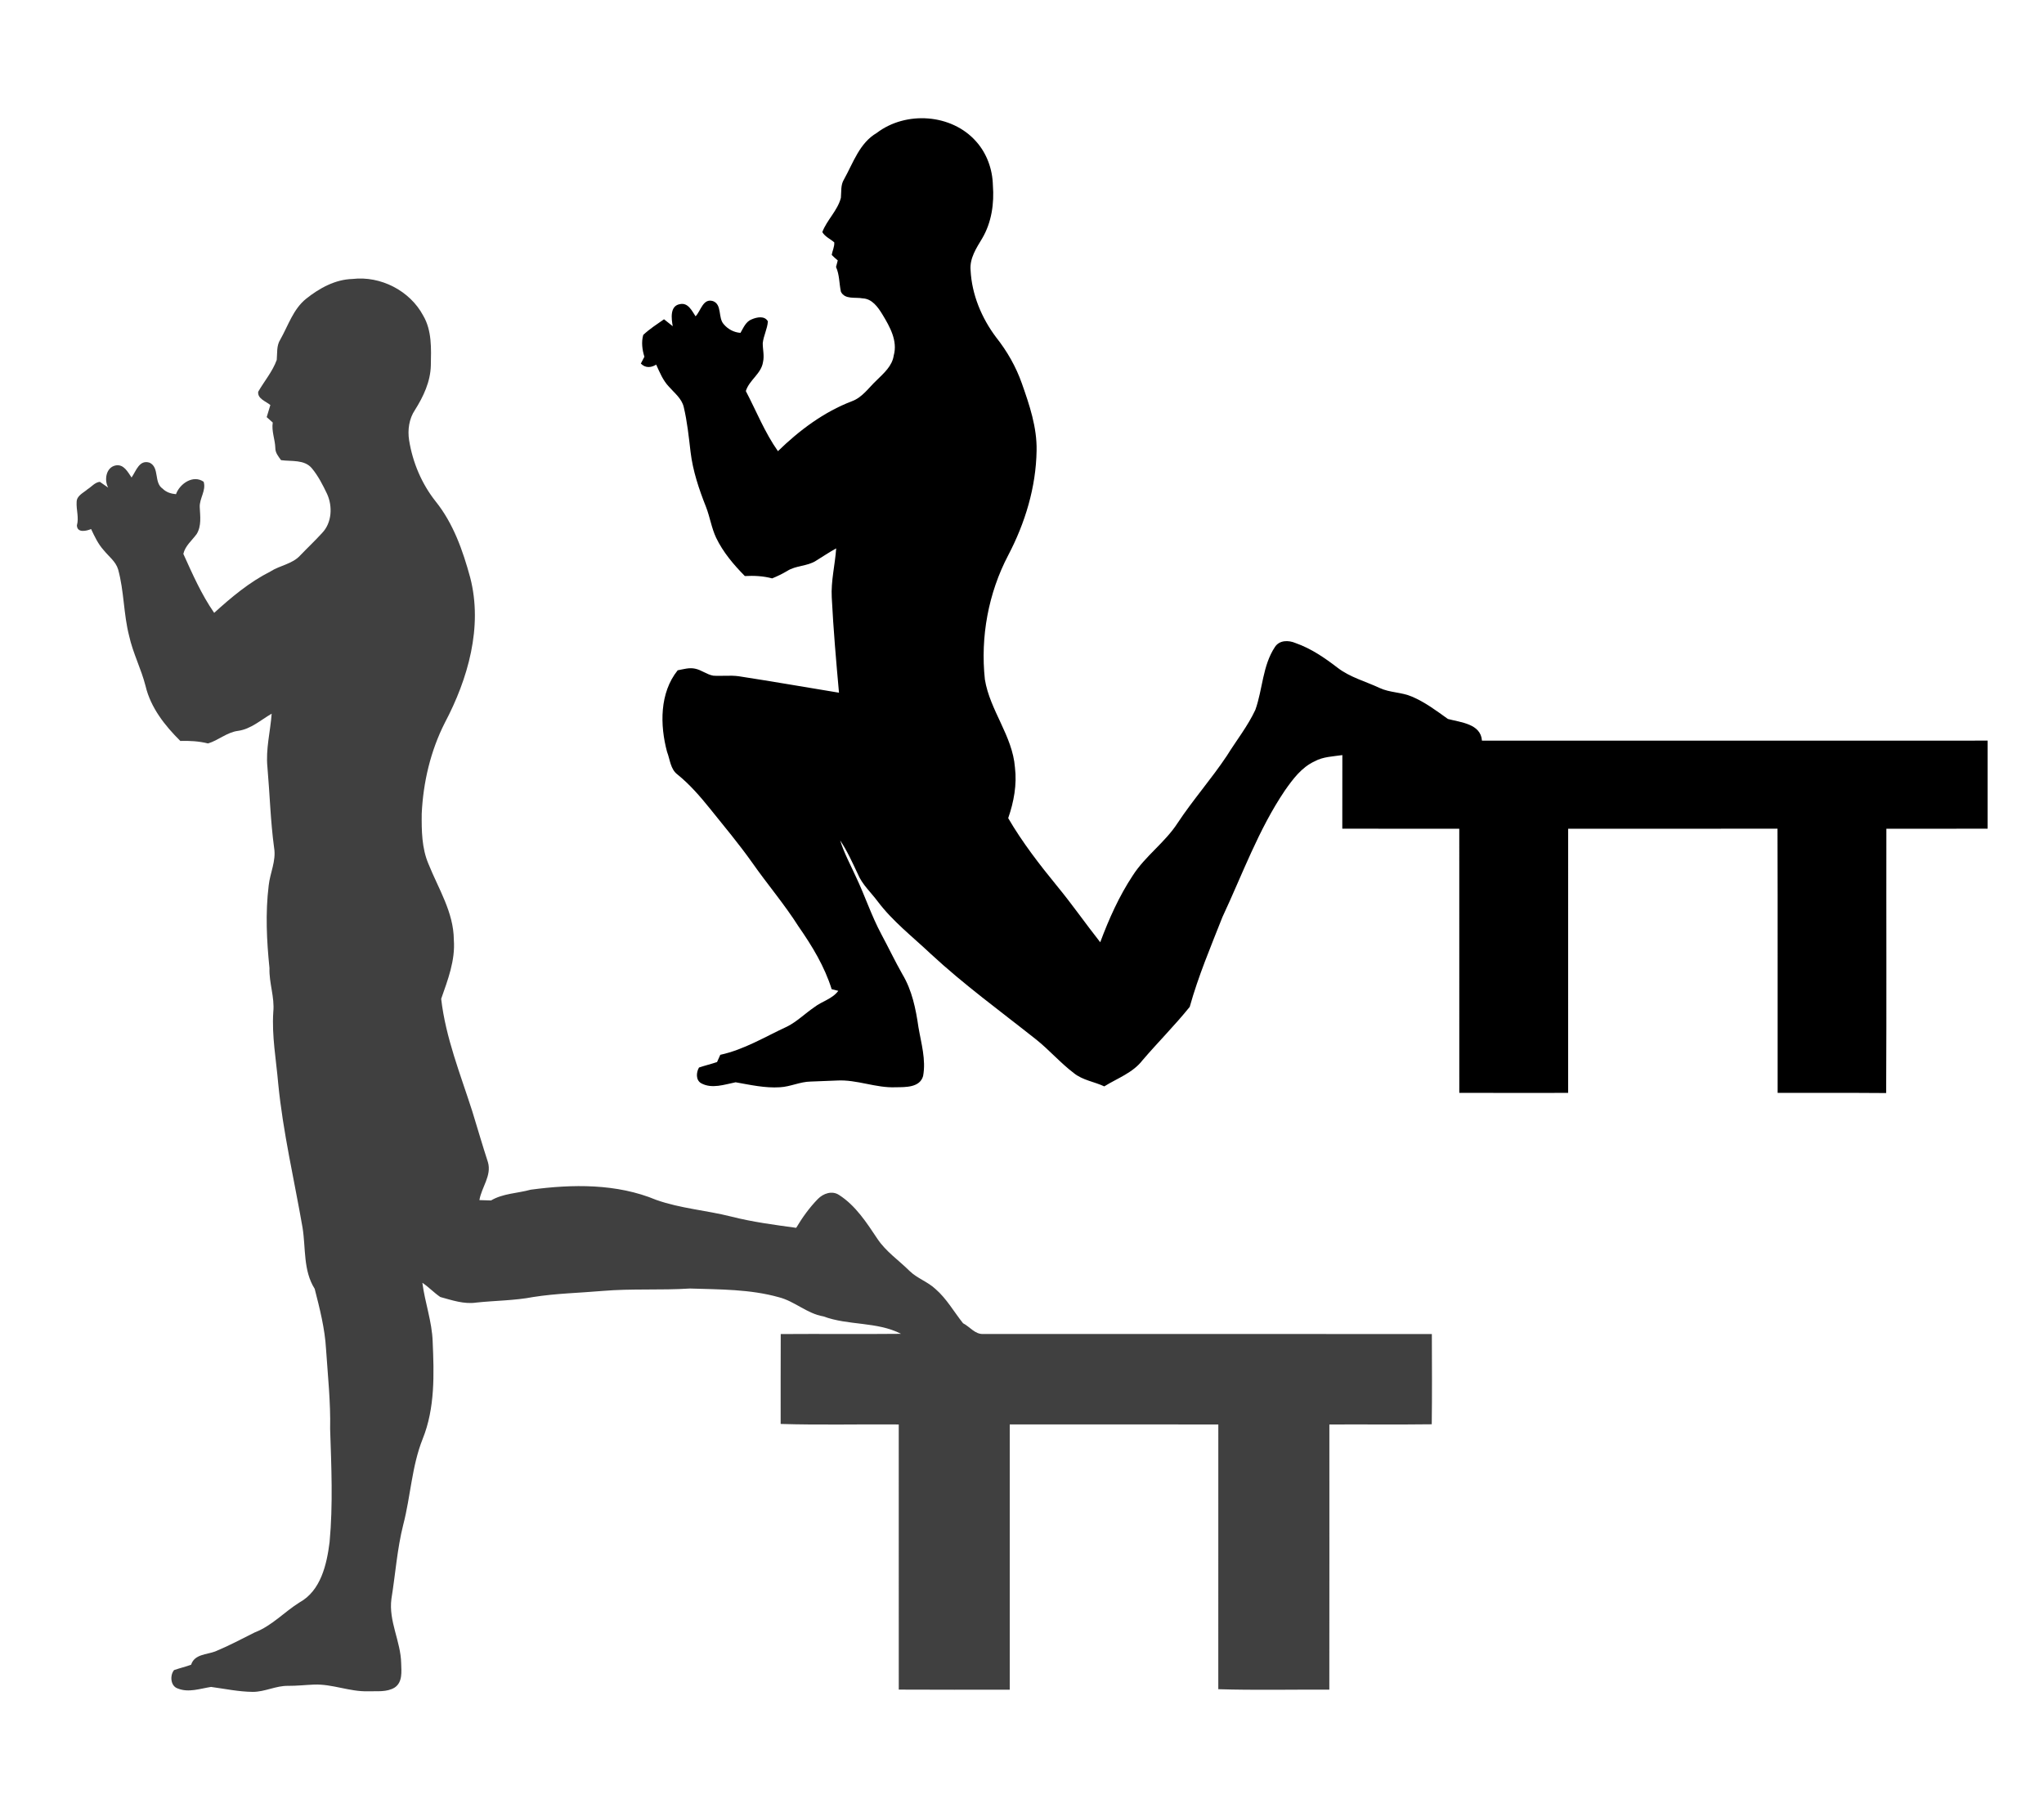
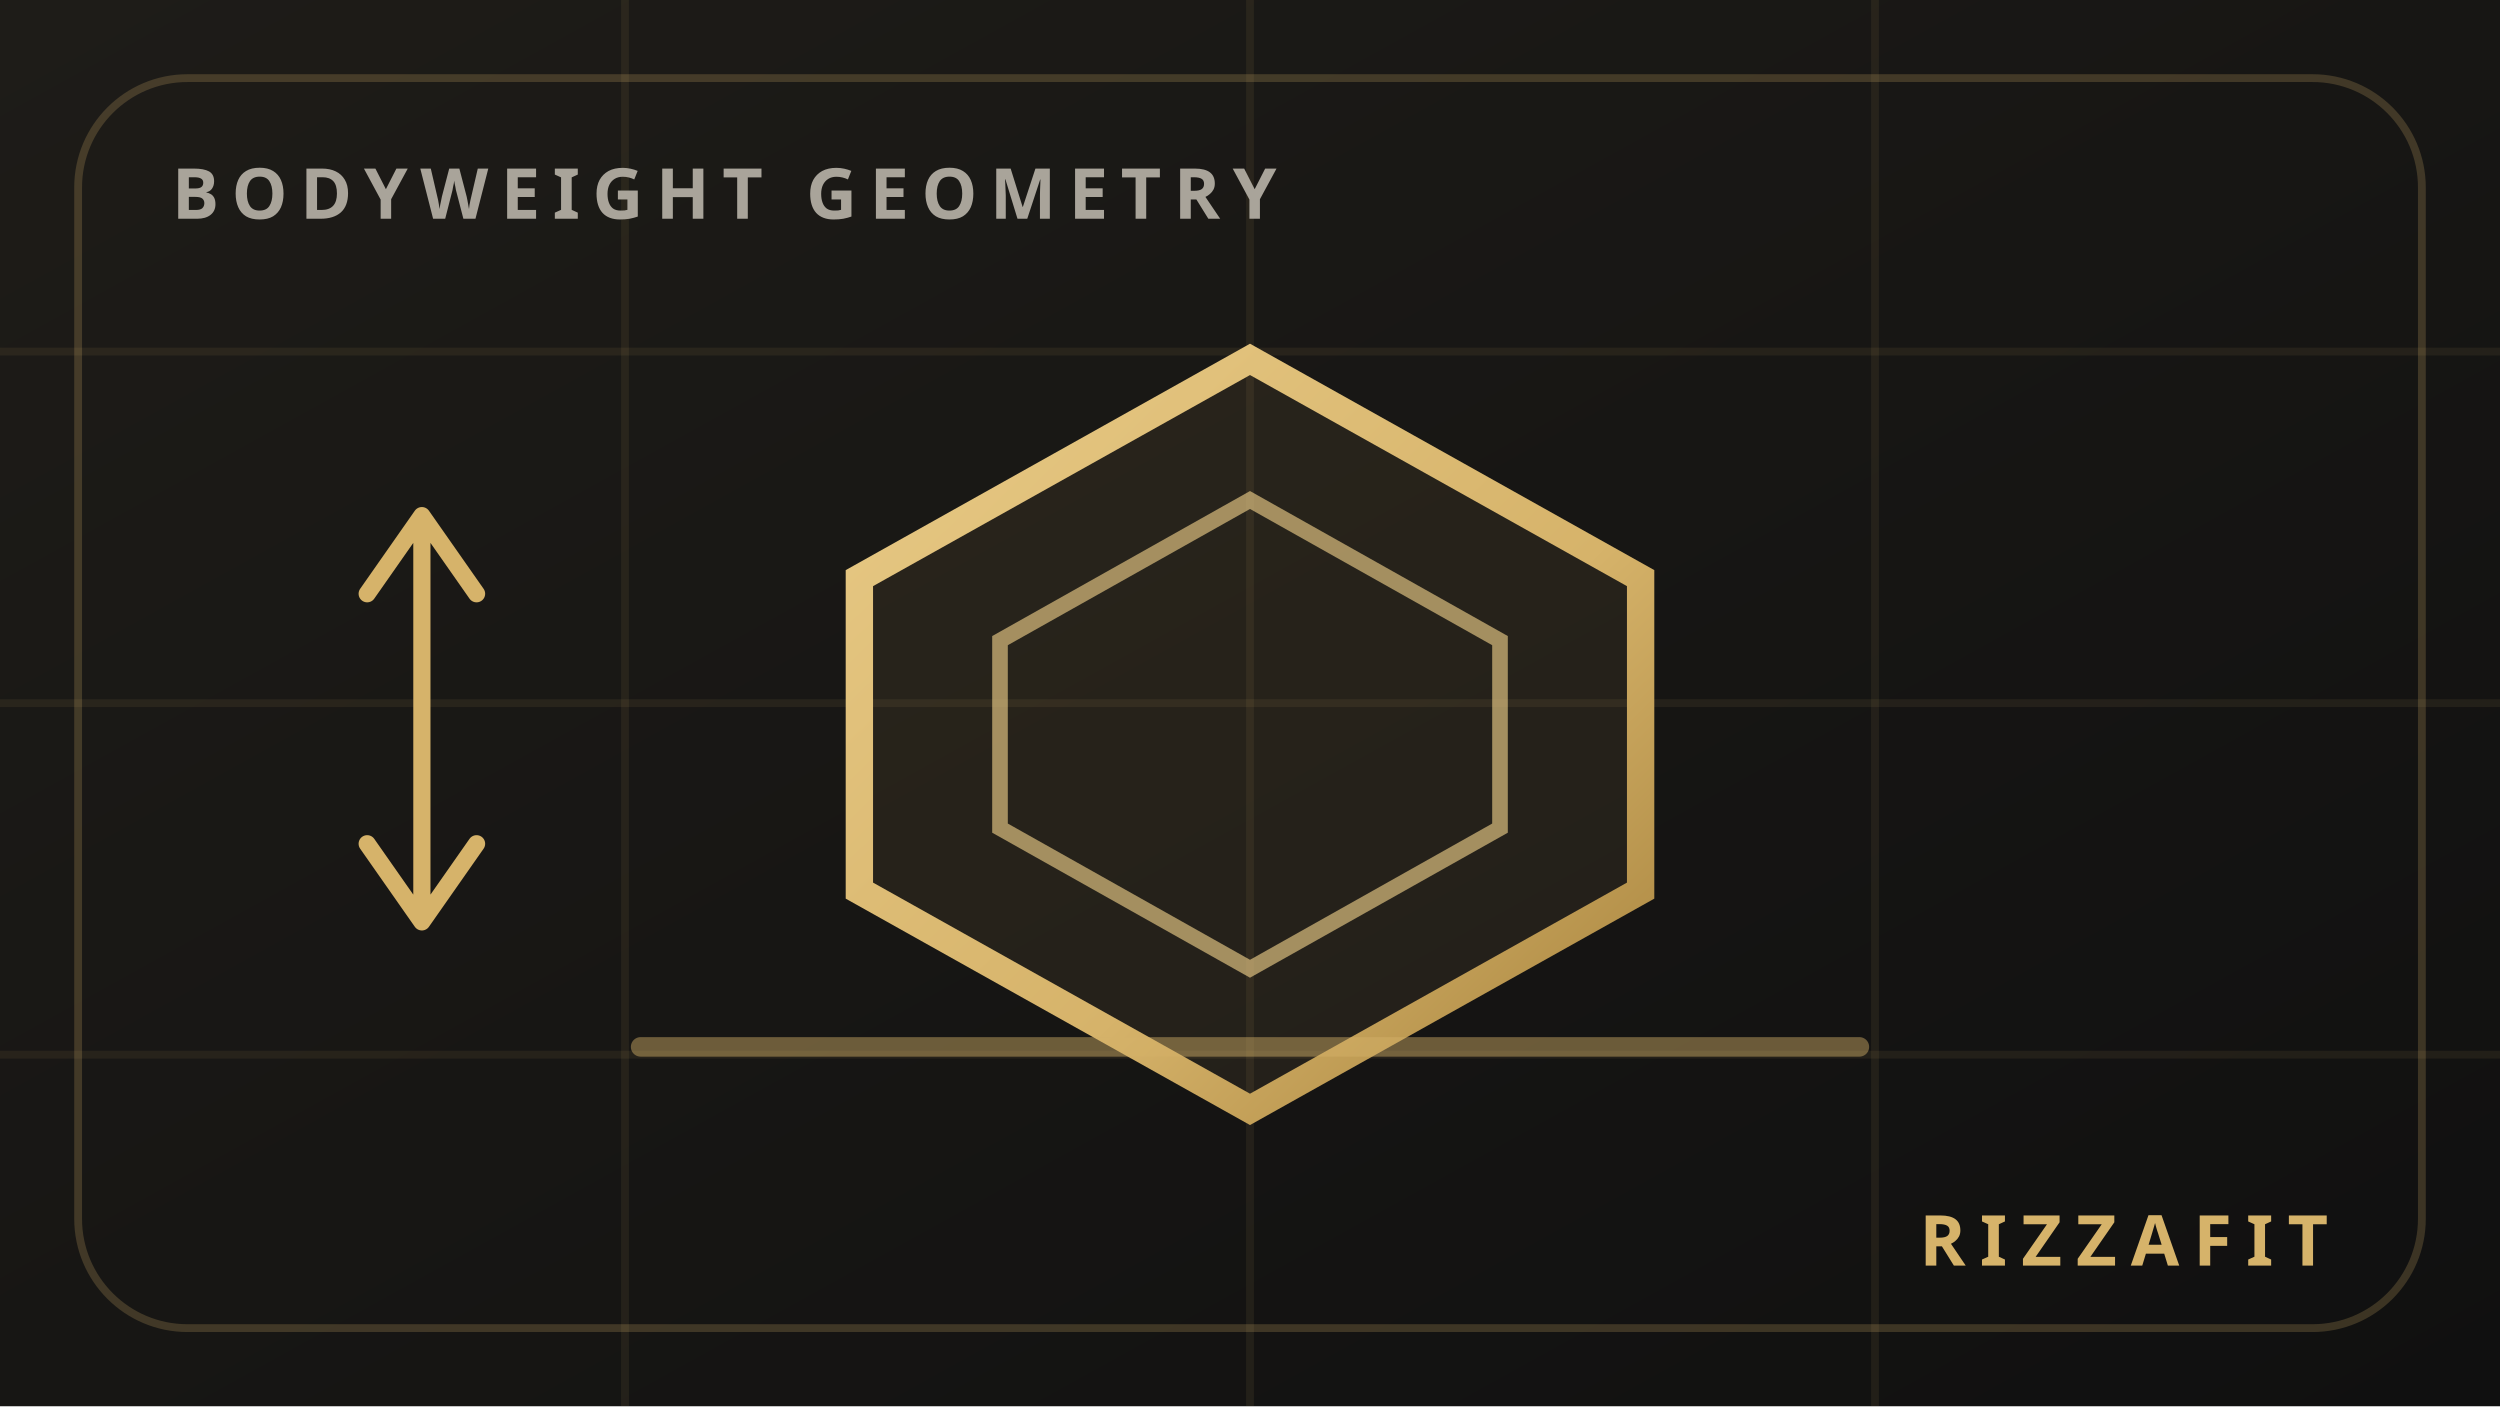
- <svg xmlns="http://www.w3.org/2000/svg" width="794pt" height="702pt" viewBox="0 0 794 702" version="1.1">
-   <g id="#000000ff">
-     <path fill="#000000" opacity="1.00" d=" M 340.58 51.63 C 351.86 43.02 369.64 44.17 379.15 54.91 C 383.33 59.56 385.55 65.73 385.69 71.96 C 386.24 79.02 385.19 86.37 381.56 92.54 C 379.29 96.34 376.61 100.31 377.03 104.97 C 377.50 114.39 381.31 123.53 386.96 131.03 C 391.23 136.42 394.67 142.44 396.95 148.93 C 399.91 157.32 402.85 165.99 402.67 175.00 C 402.45 189.21 398.22 203.12 391.65 215.64 C 383.93 230.35 380.80 247.39 382.58 263.89 C 384.52 275.90 393.31 285.77 394.26 298.06 C 395.08 304.73 393.83 311.45 391.64 317.76 C 397.13 327.18 403.83 335.82 410.72 344.25 C 416.52 351.29 421.73 358.80 427.39 365.96 C 430.76 356.93 434.72 348.05 440.06 339.99 C 444.93 332.41 452.59 327.20 457.48 319.61 C 463.43 310.62 470.59 302.52 476.57 293.55 C 480.26 287.60 484.68 282.06 487.65 275.69 C 490.51 267.67 490.42 258.55 495.26 251.27 C 497.02 248.56 500.57 248.60 503.27 249.76 C 509.28 251.86 514.57 255.49 519.58 259.34 C 524.43 263.08 530.42 264.62 535.89 267.19 C 539.86 269.06 544.45 268.80 548.47 270.56 C 553.54 272.70 557.99 276.05 562.44 279.24 C 567.40 280.57 575.23 281.10 575.67 287.66 C 641.14 287.63 706.62 287.64 772.09 287.65 C 772.09 299.06 772.10 310.46 772.09 321.86 C 758.98 321.89 745.87 321.86 732.77 321.88 C 732.71 356.10 732.87 390.32 732.69 424.53 C 718.64 424.40 704.58 424.52 690.53 424.47 C 690.48 390.26 690.60 356.05 690.47 321.85 C 663.36 321.92 636.26 321.85 609.16 321.88 C 609.14 356.08 609.16 390.28 609.15 424.47 C 595.06 424.47 580.96 424.50 566.87 424.46 C 566.86 390.27 566.88 356.07 566.86 321.88 C 551.72 321.86 536.57 321.89 521.42 321.86 C 521.43 312.33 521.42 302.80 521.44 293.27 C 517.80 293.82 513.95 293.88 510.66 295.70 C 505.63 298.01 502.24 302.58 499.14 306.99 C 488.85 322.20 482.62 339.61 474.87 356.15 C 470.33 367.67 465.48 379.12 462.15 391.06 C 456.37 398.25 449.80 404.80 443.80 411.81 C 440.05 416.70 434.03 418.78 428.96 421.94 C 425.06 420.11 420.55 419.56 417.13 416.78 C 411.88 412.80 407.56 407.75 402.40 403.66 C 388.64 392.75 374.40 382.40 361.51 370.44 C 354.48 363.80 346.72 357.81 340.88 350.02 C 338.27 346.53 334.90 343.52 333.21 339.42 C 331.11 334.99 329.10 330.48 326.36 326.40 C 327.89 331.34 330.39 335.89 332.51 340.59 C 335.98 347.87 338.48 355.59 342.29 362.71 C 345.09 367.92 347.63 373.26 350.55 378.41 C 354.28 384.62 355.75 391.85 356.77 398.93 C 357.83 405.19 359.76 411.55 358.58 417.93 C 357.31 422.44 351.75 422.23 348.00 422.28 C 340.21 422.64 332.84 419.21 325.05 419.67 C 321.67 419.81 318.29 419.93 314.91 420.07 C 310.82 420.12 307.05 422.07 302.98 422.28 C 297.17 422.66 291.44 421.35 285.76 420.35 C 281.42 421.21 276.51 423.03 272.33 420.70 C 270.22 419.46 270.45 416.47 271.53 414.62 C 273.84 413.83 276.23 413.28 278.54 412.49 C 278.96 411.55 279.38 410.61 279.80 409.68 C 289.07 407.67 297.21 402.66 305.72 398.73 C 309.61 396.78 312.71 393.64 316.28 391.22 C 319.27 388.87 323.31 388.02 325.64 384.83 C 324.99 384.68 323.71 384.37 323.07 384.21 C 320.31 375.37 315.47 367.41 310.21 359.86 C 304.70 351.17 298.00 343.35 292.12 334.94 C 287.01 327.74 281.35 320.98 275.83 314.11 C 271.98 309.33 267.95 304.67 263.17 300.81 C 260.40 298.73 260.28 294.97 259.11 291.98 C 256.33 281.60 256.20 269.11 263.25 260.34 C 265.46 259.93 267.71 259.21 269.98 259.70 C 272.49 260.20 274.55 261.99 277.07 262.43 C 280.34 262.66 283.64 262.20 286.91 262.64 C 299.93 264.64 312.91 266.91 325.91 269.04 C 324.79 256.73 323.73 244.40 323.10 232.05 C 322.75 225.63 324.38 219.36 324.82 212.99 C 322.11 214.46 319.57 216.21 316.94 217.81 C 313.55 219.98 309.20 219.59 305.82 221.74 C 303.94 222.86 301.97 223.82 299.94 224.64 C 296.48 223.71 292.90 223.54 289.34 223.73 C 284.98 219.32 280.90 214.50 278.19 208.88 C 276.38 205.04 275.78 200.78 274.24 196.85 C 271.51 189.97 269.13 182.88 268.25 175.51 C 267.56 169.66 266.96 163.78 265.59 158.04 C 264.79 154.75 261.97 152.61 259.84 150.18 C 257.53 147.76 256.26 144.61 254.90 141.62 C 252.90 142.85 250.67 143.01 248.94 141.20 C 249.28 140.54 249.97 139.22 250.32 138.56 C 249.47 135.84 249.08 132.86 249.87 130.08 C 252.33 127.77 255.18 125.93 257.94 124.00 C 259.06 124.90 260.19 125.80 261.33 126.70 C 260.81 123.81 260.13 118.81 264.09 118.13 C 267.27 117.40 268.77 120.72 270.20 122.85 C 272.27 120.73 273.07 115.74 276.97 116.95 C 280.55 118.28 278.86 123.40 281.12 125.90 C 282.77 127.86 285.07 129.10 287.64 129.28 C 288.79 127.32 289.73 124.86 292.05 124.01 C 294.03 123.17 297.02 122.54 298.29 124.81 C 298.09 127.73 296.60 130.38 296.29 133.28 C 296.28 135.72 296.96 138.17 296.40 140.59 C 295.73 145.17 291.07 147.55 289.72 151.88 C 293.82 159.70 297.07 167.97 302.19 175.23 C 310.50 167.14 319.99 160.02 330.89 155.85 C 334.99 154.37 337.46 150.57 340.52 147.71 C 343.30 144.97 346.60 142.15 347.18 138.04 C 348.76 132.35 345.65 126.88 342.81 122.18 C 341.06 119.32 338.78 116.02 335.08 115.88 C 332.28 115.33 328.23 116.44 326.66 113.32 C 325.96 110.13 326.14 106.75 324.76 103.70 C 324.93 103.06 325.26 101.78 325.43 101.14 C 324.62 100.47 323.84 99.77 323.10 99.03 C 323.33 97.38 324.21 95.82 324.07 94.13 C 322.53 92.79 320.48 91.95 319.43 90.14 C 321.20 85.44 325.36 81.80 326.65 76.83 C 326.87 74.43 326.51 71.86 327.84 69.70 C 331.43 63.28 333.85 55.56 340.58 51.63 Z" />
+ <svg xmlns="http://www.w3.org/2000/svg" viewBox="0 0 320 180" data-rf-equip="true">
+   <defs>
+     <linearGradient id="bgGrad" x1="0" y1="0" x2="1" y2="1">
+       <stop offset="0%" stop-color="#1E1C18" />
+       <stop offset="100%" stop-color="#101010" />
+     </linearGradient>
+     <linearGradient id="goldGrad" x1="0" y1="0" x2="1" y2="1">
+       <stop offset="0%" stop-color="#E8CA86" />
+       <stop offset="60%" stop-color="#D6B36A" />
+       <stop offset="100%" stop-color="#A6823C" />
+     </linearGradient>
+   </defs>
+   <rect width="320" height="180" fill="url(#bgGrad)" />
+   <g stroke="rgba(214,179,106,0.08)" stroke-width="1">
+     <line x1="0" y1="45" x2="320" y2="45" />
+     <line x1="0" y1="90" x2="320" y2="90" />
+     <line x1="0" y1="135" x2="320" y2="135" />
+     <line x1="80" y1="0" x2="80" y2="180" />
+     <line x1="160" y1="0" x2="160" y2="180" />
+     <line x1="240" y1="0" x2="240" y2="180" />
  </g>
-   <g id="#404040ff">
-     <path fill="#404040" opacity="1.00" d=" M 118.94 116.01 C 124.08 111.93 130.19 108.53 136.92 108.35 C 147.80 107.07 159.18 112.85 164.37 122.54 C 167.82 128.38 167.49 135.42 167.36 141.95 C 167.21 148.20 164.49 154.01 161.21 159.20 C 158.89 162.65 158.29 166.95 158.92 171.00 C 160.31 179.63 163.81 187.93 169.26 194.78 C 176.12 203.34 179.80 213.86 182.65 224.31 C 187.62 243.46 181.79 263.69 172.79 280.73 C 167.25 291.65 164.39 303.82 163.82 316.02 C 163.75 322.60 163.82 329.44 166.46 335.59 C 170.30 345.17 176.23 354.34 176.29 365.00 C 176.91 372.99 173.96 380.55 171.38 387.94 C 173.11 403.02 178.85 417.22 183.45 431.58 C 185.48 438.18 187.40 444.81 189.54 451.38 C 191.07 456.60 187.05 461.12 186.23 466.11 C 187.73 466.16 189.24 466.21 190.74 466.25 C 195.40 463.49 201.03 463.49 206.15 462.07 C 222.35 459.89 239.57 459.63 254.91 466.03 C 264.33 469.37 274.41 470.07 284.06 472.51 C 292.34 474.62 300.82 475.72 309.28 476.88 C 311.68 472.87 314.42 469.03 317.69 465.69 C 319.77 463.54 323.21 462.31 325.91 464.10 C 332.39 468.23 336.63 474.86 340.82 481.13 C 344.13 486.11 349.16 489.49 353.35 493.66 C 356.30 496.52 360.38 497.81 363.38 500.63 C 367.73 504.39 370.54 509.48 374.10 513.94 C 376.73 515.28 378.75 518.29 381.95 518.11 C 440.04 518.12 498.13 518.07 556.21 518.14 C 556.25 529.82 556.32 541.50 556.17 553.18 C 542.92 553.35 529.66 553.19 516.40 553.26 C 516.39 587.59 516.44 621.92 516.38 656.25 C 502.00 656.17 487.62 656.52 473.25 656.07 C 473.26 621.79 473.24 587.52 473.26 553.25 C 446.25 553.25 419.25 553.27 392.24 553.24 C 392.26 587.58 392.26 621.92 392.24 656.26 C 377.87 656.26 363.50 656.32 349.13 656.23 C 349.12 621.90 349.13 587.58 349.12 553.25 C 333.83 553.12 318.53 553.52 303.25 553.05 C 303.27 541.41 303.21 529.78 303.28 518.14 C 318.86 518.02 334.45 518.21 350.03 518.05 C 340.61 513.22 329.62 514.91 319.84 511.27 C 313.48 510.20 308.70 505.39 302.53 503.83 C 291.30 500.68 279.56 500.83 268.01 500.45 C 256.70 501.18 245.35 500.43 234.05 501.39 C 225.08 502.17 216.05 502.34 207.15 503.75 C 199.85 505.15 192.39 505.12 185.02 505.91 C 180.25 506.62 175.58 504.99 171.04 503.75 C 168.58 502.09 166.55 499.87 164.07 498.23 C 165.06 505.90 167.81 513.26 168.07 521.04 C 168.63 533.70 169.01 546.91 164.18 558.88 C 159.94 569.53 159.52 581.13 156.65 592.15 C 154.26 601.60 153.61 611.36 152.05 620.97 C 150.89 629.63 155.69 637.49 155.84 646.04 C 155.94 649.24 156.42 653.34 153.34 655.41 C 150.28 657.31 146.46 656.77 143.02 656.88 C 135.87 657.11 129.11 654.00 121.96 654.28 C 118.62 654.42 115.30 654.79 111.95 654.77 C 107.23 654.67 102.90 657.13 98.18 657.11 C 92.73 657.06 87.37 655.92 81.99 655.19 C 77.75 655.83 73.28 657.50 69.07 655.80 C 66.21 654.89 65.92 650.71 67.61 648.65 C 69.80 647.88 72.07 647.37 74.24 646.57 C 75.53 642.46 80.24 642.67 83.57 641.42 C 88.83 639.24 93.87 636.58 98.95 634.02 C 105.57 631.49 110.41 626.09 116.33 622.38 C 124.64 617.82 126.94 607.61 128.03 598.94 C 129.39 584.33 128.72 569.60 128.24 554.97 C 128.46 544.60 127.34 534.28 126.65 523.96 C 126.20 516.00 124.20 508.23 122.24 500.56 C 117.73 493.44 118.81 484.77 117.53 476.83 C 114.30 458.21 109.93 439.77 108.08 420.93 C 107.28 411.65 105.55 402.39 106.16 393.05 C 106.74 387.30 104.48 381.78 104.68 376.03 C 103.59 365.38 103.06 354.60 104.37 343.94 C 104.89 339.05 107.32 334.38 106.49 329.37 C 105.07 318.94 104.80 308.40 103.88 297.93 C 103.18 290.95 105.03 284.10 105.53 277.19 C 101.30 279.63 97.50 283.15 92.48 283.86 C 88.16 284.40 84.89 287.53 80.80 288.75 C 77.29 287.86 73.66 287.67 70.05 287.78 C 64.04 281.83 58.51 274.82 56.54 266.43 C 54.85 259.78 51.62 253.64 50.15 246.93 C 47.98 238.47 48.21 229.58 45.89 221.16 C 44.97 218.07 42.24 216.12 40.30 213.71 C 38.13 211.32 36.75 208.37 35.39 205.48 C 33.55 206.25 29.98 207.08 29.87 204.06 C 30.73 201.05 29.59 198.03 29.77 195.00 C 29.77 192.47 32.41 191.45 34.02 190.01 C 35.58 189.05 36.88 187.32 38.79 187.14 C 39.60 187.71 41.22 188.84 42.03 189.40 C 40.39 186.43 41.17 181.47 44.97 180.76 C 48.10 180.21 49.64 183.33 51.11 185.46 C 52.88 182.91 54.12 178.38 58.16 179.72 C 62.05 181.65 59.69 187.47 63.19 189.80 C 64.57 191.20 66.45 191.77 68.36 191.94 C 69.85 187.83 75.04 184.28 79.11 187.11 C 80.16 190.49 77.43 193.59 77.59 196.98 C 77.76 200.47 78.33 204.30 76.38 207.44 C 74.56 209.93 71.95 211.98 71.22 215.12 C 74.78 222.97 78.26 230.92 83.20 238.03 C 89.89 231.94 96.89 226.09 105.01 221.98 C 108.74 219.57 113.59 219.09 116.66 215.68 C 119.45 212.77 122.40 210.01 125.11 207.02 C 128.94 203.08 129.26 196.65 127.05 191.83 C 125.39 188.35 123.61 184.85 121.14 181.87 C 118.22 178.39 113.19 179.28 109.17 178.72 C 108.14 177.29 106.92 175.84 106.95 173.98 C 106.85 170.65 105.42 167.46 105.95 164.11 C 105.17 163.40 104.39 162.70 103.60 162.01 C 104.08 160.44 104.57 158.89 105.02 157.31 C 103.31 155.88 99.92 154.84 100.31 152.13 C 102.68 148.01 105.87 144.30 107.50 139.79 C 107.75 137.13 107.36 134.28 108.87 131.91 C 111.95 126.47 113.89 120.05 118.94 116.01 Z" />
-   </g>
+   <rect x="10" y="10" width="300" height="160" rx="14" fill="none" stroke="rgba(214,179,106,0.22)" stroke-width="1" />
+   <path d="M54 68 V116 M47 76 L54 66 L61 76 M47 108 L54 118 L61 108" stroke="#D6B36A" stroke-width="2.2" fill="none" stroke-linecap="round" stroke-linejoin="round" />
+   <polygon points="160,46 210,74 210,114 160,142 110,114 110,74" fill="rgba(214,179,106,0.08)" stroke="url(#goldGrad)" stroke-width="3.5" />
+   <polygon points="160,64 192,82 192,106 160,124 128,106 128,82" fill="none" stroke="#E8CA86" stroke-width="2" opacity="0.65" />
+   <line x1="82" y1="134" x2="238" y2="134" stroke="rgba(214,179,106,0.45)" stroke-width="2.5" stroke-linecap="round" />
+   <text x="22" y="28" fill="#A9A49A" font-family="system-ui, sans-serif" font-size="9" font-weight="700" letter-spacing="1.6">BODYWEIGHT GEOMETRY</text>
+   <text x="298" y="162" text-anchor="end" fill="#D6B36A" font-family="system-ui, sans-serif" font-size="9" font-weight="800" letter-spacing="1.8">RIZZAFIT</text>
</svg>
